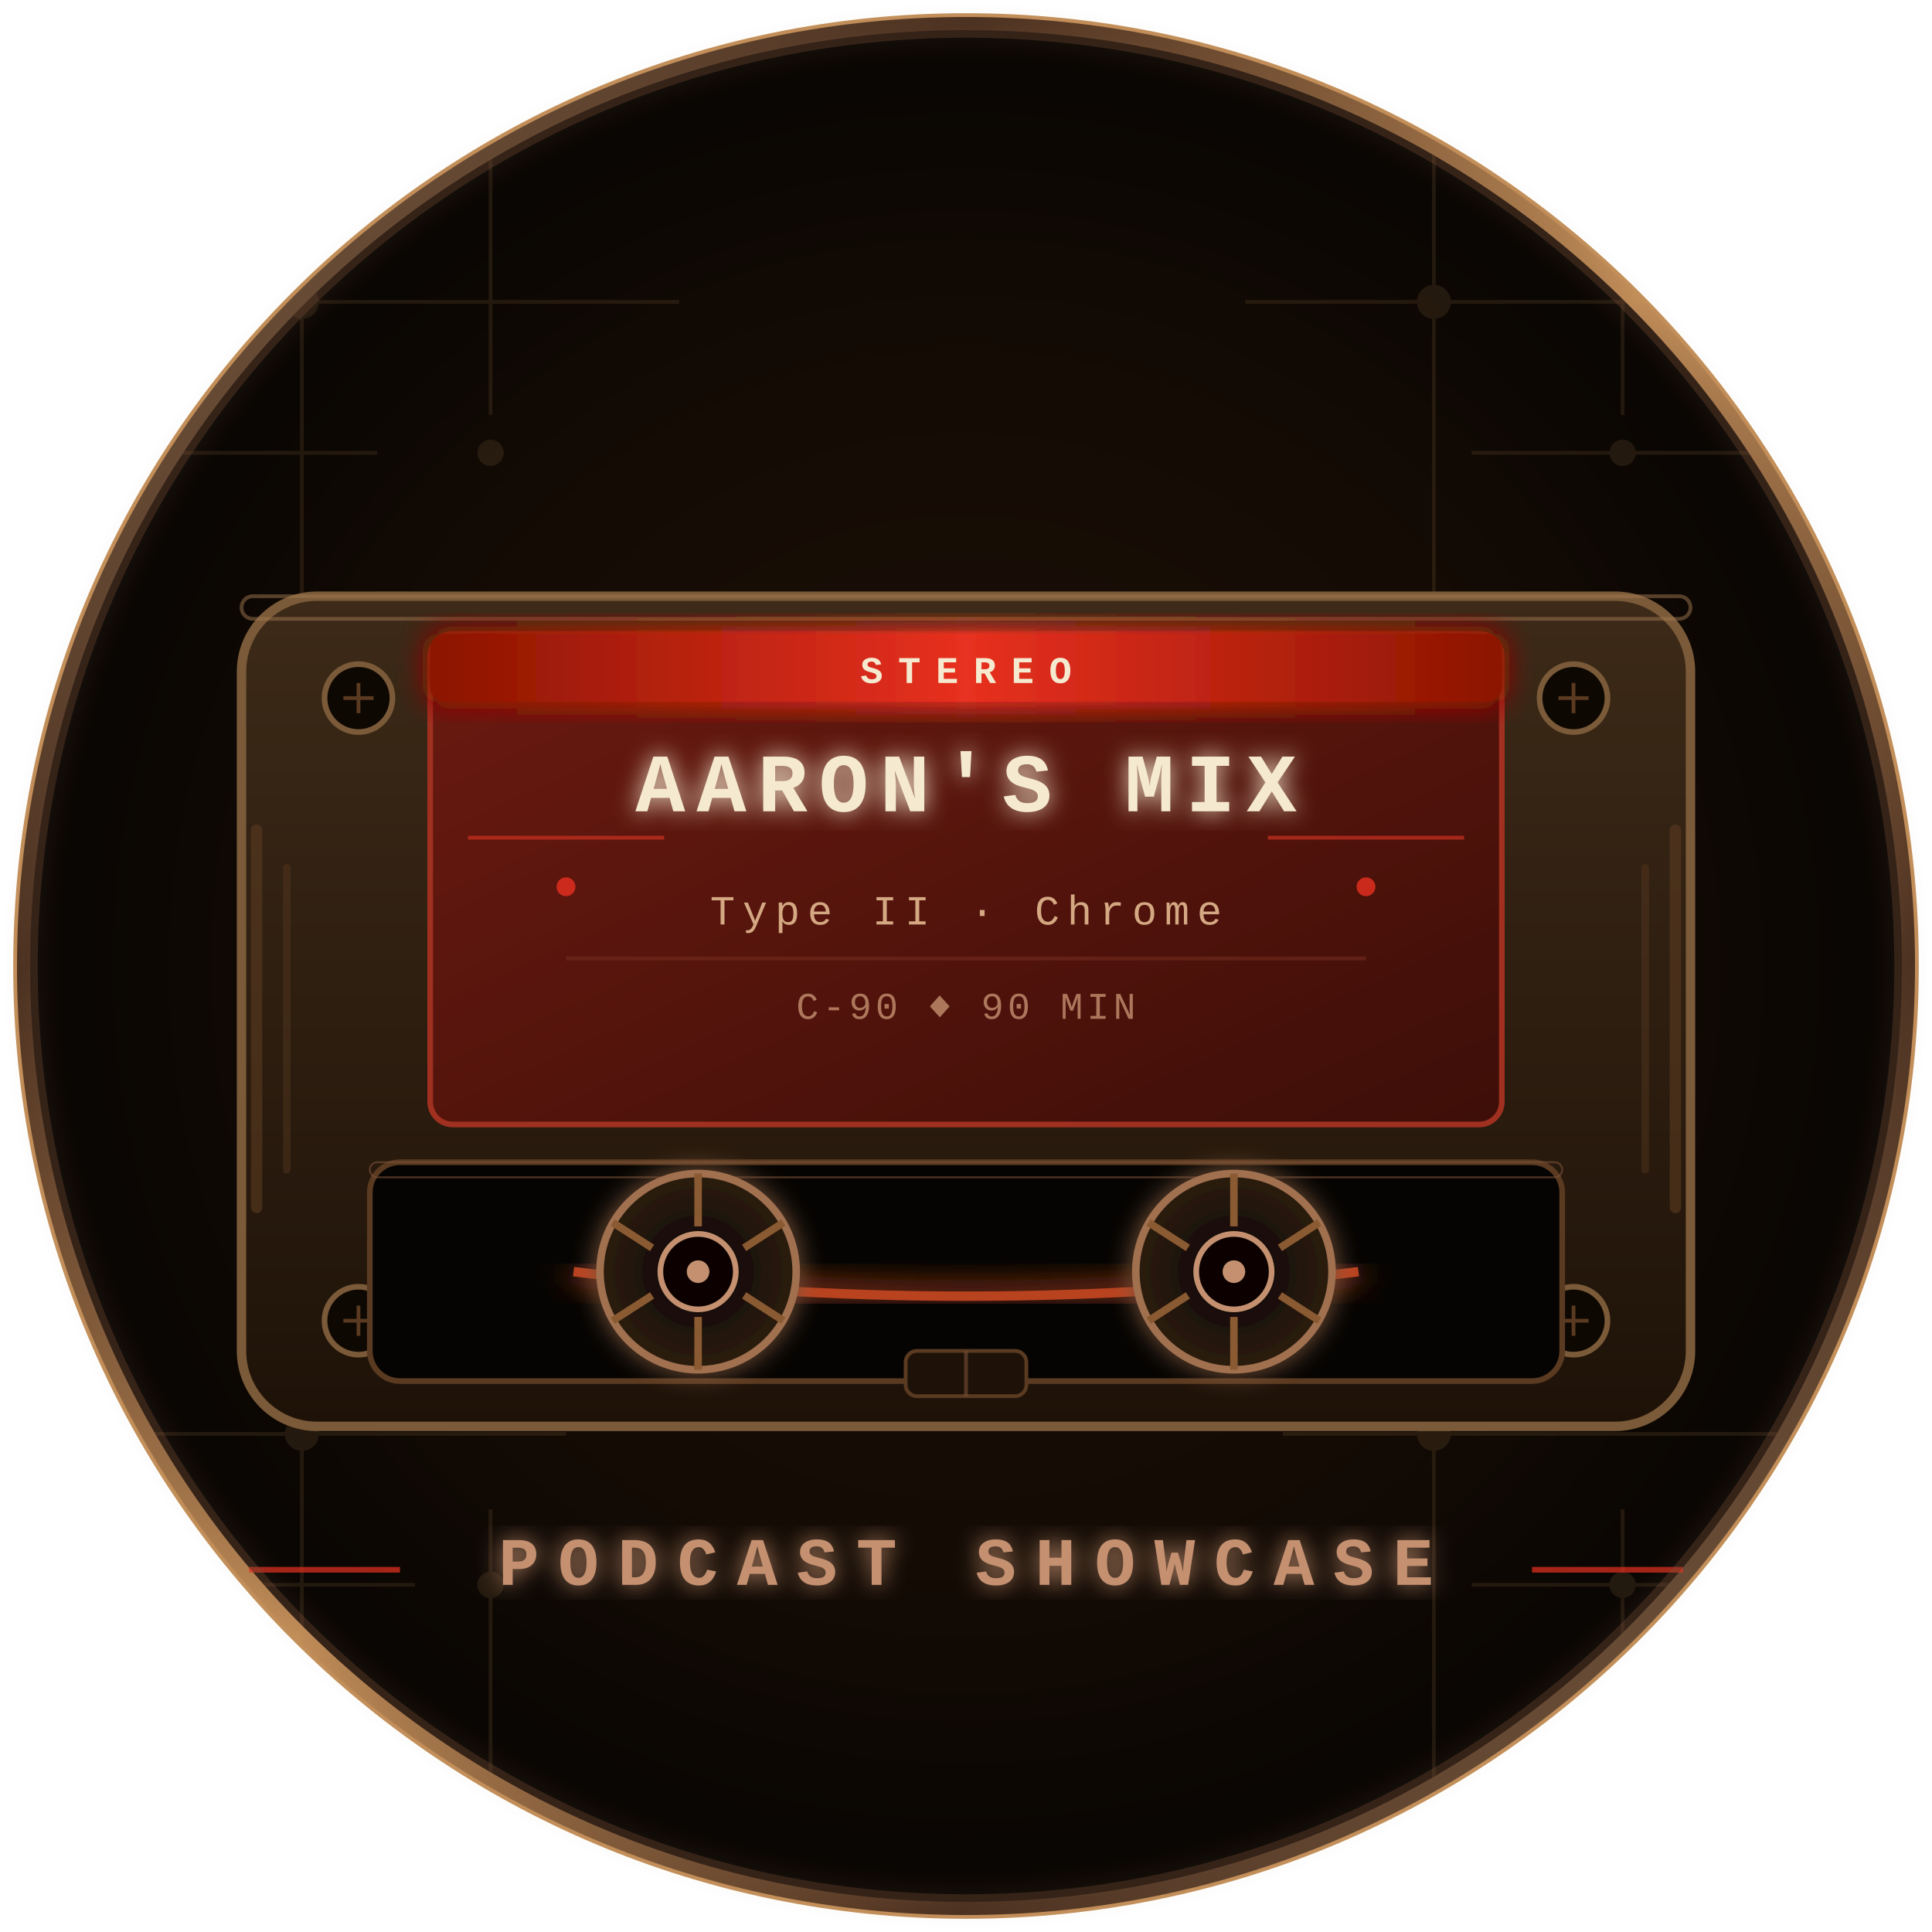
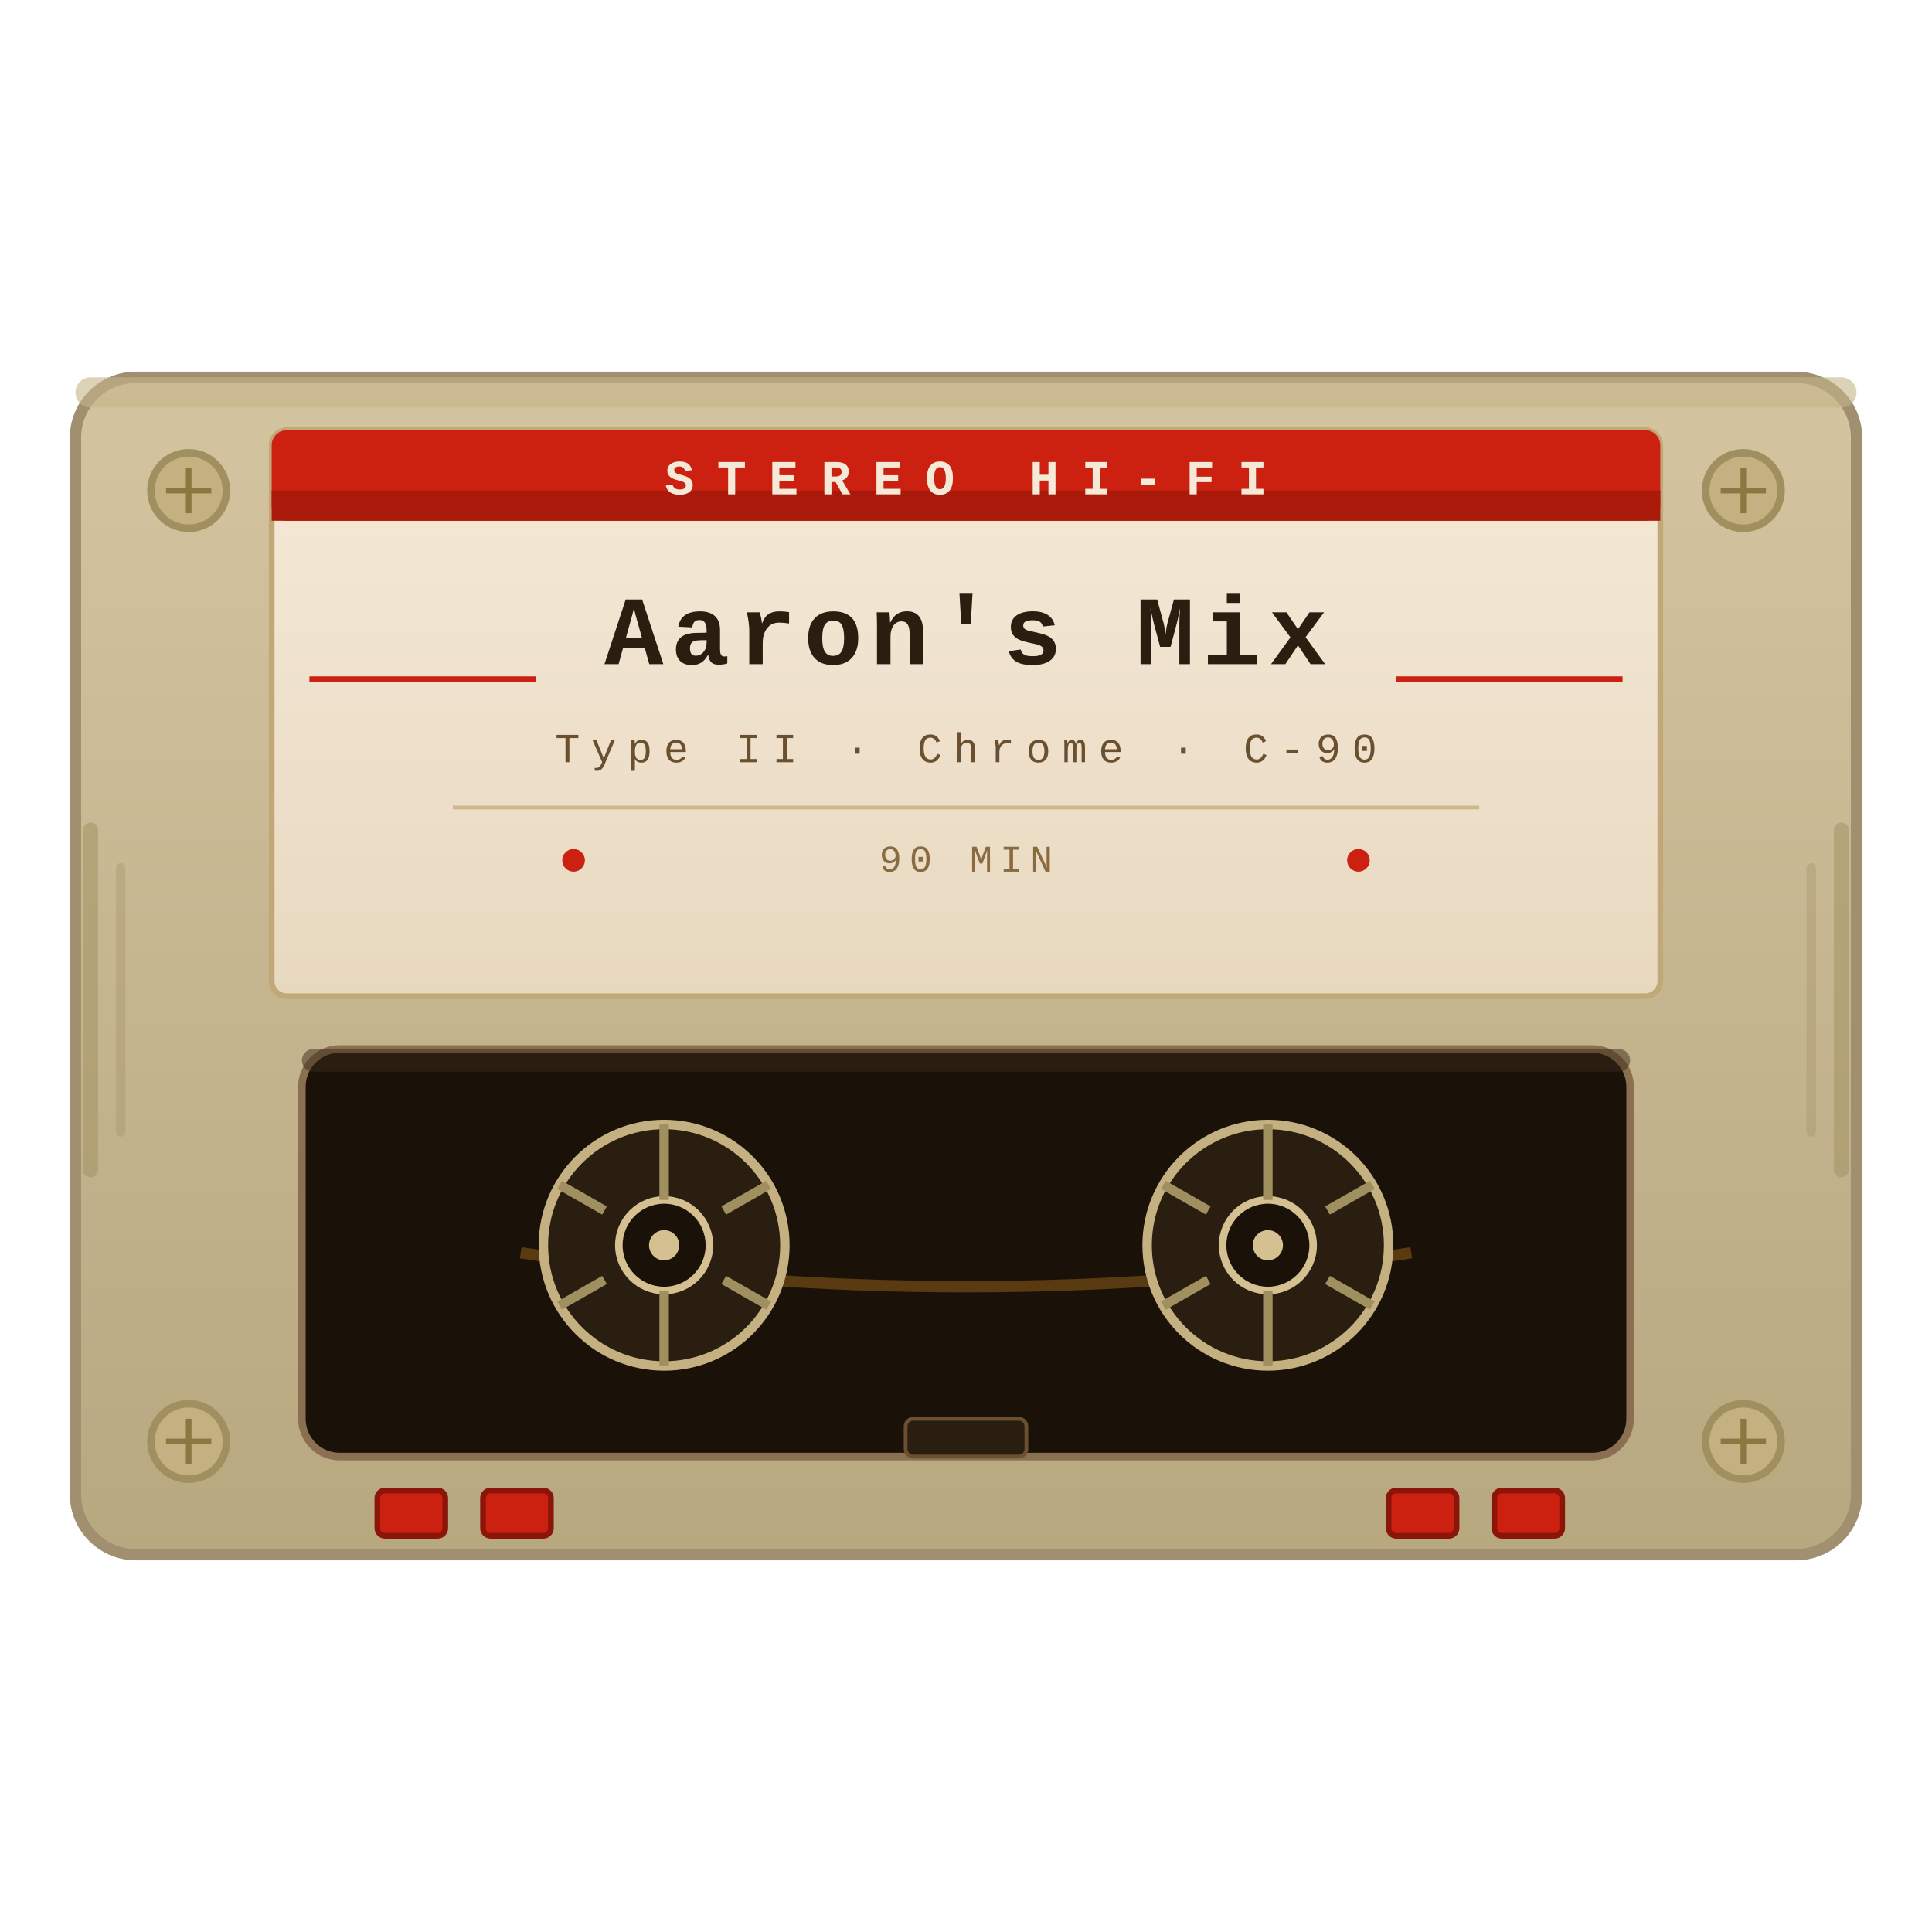
<svg xmlns="http://www.w3.org/2000/svg" viewBox="0 0 512 512">
  <defs>
-     <radialGradient id="bgGrad" cx="50%" cy="50%" r="50%">
-       <stop offset="0%" stop-color="#1e1208" />
-       <stop offset="70%" stop-color="#120a04" />
-       <stop offset="100%" stop-color="#080503" />
-     </radialGradient>
    <linearGradient id="bodyGrad" x1="0%" y1="0%" x2="0%" y2="100%">
-       <stop offset="0%" stop-color="#3d2a18" />
-       <stop offset="100%" stop-color="#1e1208" />
+       <stop offset="0%" stop-color="#d4c4a0" />
+       <stop offset="100%" stop-color="#b8a880" />
    </linearGradient>
-     <linearGradient id="labelGrad" x1="0%" y1="0%" x2="100%" y2="100%">
-       <stop offset="0%" stop-color="#6b1a10" />
-       <stop offset="100%" stop-color="#3d0e08" />
+     <linearGradient id="labelGrad" x1="0%" y1="0%" x2="0%" y2="100%">
+       <stop offset="0%" stop-color="#f5ead8" />
+       <stop offset="100%" stop-color="#e8d8c0" />
    </linearGradient>
-     <radialGradient id="reelGrad" cx="50%" cy="50%" r="50%">
-       <stop offset="0%" stop-color="#0e0803" />
-       <stop offset="60%" stop-color="#1e1208" />
-       <stop offset="100%" stop-color="#2d1e10" />
-     </radialGradient>
-     <linearGradient id="redGrad" x1="0%" y1="0%" x2="100%" y2="0%">
-       <stop offset="0%" stop-color="#8b1500" />
-       <stop offset="50%" stop-color="#e83020" />
-       <stop offset="100%" stop-color="#8b1500" />
-     </linearGradient>
-     <linearGradient id="ringGrad" x1="0%" y1="0%" x2="100%" y2="100%">
-       <stop offset="0%" stop-color="#8a6e50" />
-       <stop offset="25%" stop-color="#4a3020" />
-       <stop offset="50%" stop-color="#c4905a" />
-       <stop offset="75%" stop-color="#4a3020" />
-       <stop offset="100%" stop-color="#8a6e50" />
-     </linearGradient>
-     <filter id="redGlow" x="-30%" y="-30%" width="160%" height="160%">
-       <feGaussianBlur in="SourceGraphic" stdDeviation="4" result="blur" />
-       <feMerge>
-         <feMergeNode in="blur" />
-         <feMergeNode in="blur" />
-         <feMergeNode in="SourceGraphic" />
-       </feMerge>
-     </filter>
-     <filter id="tanGlow" x="-30%" y="-30%" width="160%" height="160%">
-       <feGaussianBlur in="SourceGraphic" stdDeviation="3" result="blur" />
-       <feMerge>
-         <feMergeNode in="blur" />
-         <feMergeNode in="SourceGraphic" />
-       </feMerge>
-     </filter>
-     <clipPath id="circleClip">
-       <circle cx="256" cy="256" r="248" />
-     </clipPath>
  </defs>
-   <circle cx="256" cy="256" r="252" fill="url(#ringGrad)" stroke="#c4905a" stroke-width="1" />
-   <circle cx="256" cy="256" r="248" fill="url(#bgGrad)" />
-   <g clip-path="url(#circleClip)" opacity="0.22" stroke="#7a5a38" stroke-width="1" fill="none">
-     <line x1="20" y1="80" x2="180" y2="80" />
-     <line x1="20" y1="120" x2="100" y2="120" />
-     <line x1="330" y1="80" x2="490" y2="80" />
-     <line x1="390" y1="120" x2="490" y2="120" />
-     <line x1="20" y1="380" x2="150" y2="380" />
-     <line x1="20" y1="420" x2="110" y2="420" />
-     <line x1="340" y1="380" x2="490" y2="380" />
-     <line x1="390" y1="420" x2="490" y2="420" />
-     <line x1="80" y1="20" x2="80" y2="160" />
-     <line x1="130" y1="20" x2="130" y2="110" />
-     <line x1="380" y1="20" x2="380" y2="160" />
-     <line x1="430" y1="20" x2="430" y2="110" />
-     <line x1="80" y1="350" x2="80" y2="490" />
-     <line x1="130" y1="400" x2="130" y2="490" />
-     <line x1="380" y1="350" x2="380" y2="490" />
-     <line x1="430" y1="400" x2="430" y2="490" />
-     <circle cx="80" cy="80" r="4" fill="#7a5a38" />
-     <circle cx="130" cy="120" r="3" fill="#7a5a38" />
-     <circle cx="380" cy="80" r="4" fill="#7a5a38" />
-     <circle cx="430" cy="120" r="3" fill="#7a5a38" />
-     <circle cx="80" cy="380" r="4" fill="#7a5a38" />
-     <circle cx="130" cy="420" r="3" fill="#7a5a38" />
-     <circle cx="380" cy="380" r="4" fill="#7a5a38" />
-     <circle cx="430" cy="420" r="3" fill="#7a5a38" />
-   </g>
-   <rect x="64" y="158" width="384" height="220" rx="20" ry="20" fill="url(#bodyGrad)" stroke="#7a5a38" stroke-width="2.5" />
-   <rect x="64" y="158" width="384" height="6" rx="3" fill="none" stroke="#a07850" stroke-width="1" opacity="0.5" />
-   <circle cx="95" cy="185" r="9" fill="#0e0803" stroke="#7a5a38" stroke-width="1.5" />
-   <circle cx="417" cy="185" r="9" fill="#0e0803" stroke="#7a5a38" stroke-width="1.5" />
-   <circle cx="95" cy="350" r="9" fill="#0e0803" stroke="#7a5a38" stroke-width="1.5" />
-   <circle cx="417" cy="350" r="9" fill="#0e0803" stroke="#7a5a38" stroke-width="1.5" />
-   <line x1="91" y1="185" x2="99" y2="185" stroke="#5a3a20" stroke-width="1" />
-   <line x1="95" y1="181" x2="95" y2="189" stroke="#5a3a20" stroke-width="1" />
-   <line x1="413" y1="185" x2="421" y2="185" stroke="#5a3a20" stroke-width="1" />
-   <line x1="417" y1="181" x2="417" y2="189" stroke="#5a3a20" stroke-width="1" />
-   <line x1="91" y1="350" x2="99" y2="350" stroke="#5a3a20" stroke-width="1" />
-   <line x1="95" y1="346" x2="95" y2="354" stroke="#5a3a20" stroke-width="1" />
-   <line x1="413" y1="350" x2="421" y2="350" stroke="#5a3a20" stroke-width="1" />
-   <line x1="417" y1="346" x2="417" y2="354" stroke="#5a3a20" stroke-width="1" />
-   <rect x="114" y="168" width="284" height="130" rx="6" ry="6" fill="url(#labelGrad)" stroke="#a03020" stroke-width="1.5" />
-   <rect x="114" y="168" width="284" height="18" rx="4" ry="4" fill="url(#redGrad)" filter="url(#redGlow)" />
-   <text x="256" y="181" text-anchor="middle" font-family="'Courier New', Courier, monospace" font-size="10" font-weight="bold" letter-spacing="4" fill="#f5ead0">STEREO</text>
-   <text x="256" y="215" text-anchor="middle" font-family="'Courier New', Courier, monospace" font-size="22" font-weight="bold" letter-spacing="3" fill="#f5ead0" filter="url(#tanGlow)">AARON'S MIX</text>
-   <line x1="124" y1="222" x2="176" y2="222" stroke="#cc3020" stroke-width="1" opacity="0.7" />
-   <line x1="336" y1="222" x2="388" y2="222" stroke="#cc3020" stroke-width="1" opacity="0.7" />
-   <text x="256" y="245" text-anchor="middle" font-family="'Courier New', Courier, monospace" font-size="11" letter-spacing="2" fill="#d4a882">Type II · Chrome</text>
-   <line x1="150" y1="254" x2="362" y2="254" stroke="#7a3020" stroke-width="1" opacity="0.5" />
-   <text x="256" y="270" text-anchor="middle" font-family="'Courier New', Courier, monospace" font-size="10" letter-spacing="1" fill="#c49070" opacity="0.8">C-90 ◆ 90 MIN</text>
-   <circle cx="150" cy="235" r="2.5" fill="#e83020" opacity="0.8" />
-   <circle cx="362" cy="235" r="2.5" fill="#e83020" opacity="0.8" />
-   <rect x="98" y="308" width="316" height="58" rx="8" ry="8" fill="#060402" stroke="#5a3a20" stroke-width="1.5" />
-   <rect x="98" y="308" width="316" height="4" rx="2" fill="none" stroke="#7a5038" stroke-width="0.5" opacity="0.6" />
-   <path d="M 152 337 Q 256 350 360 337" stroke="#cc4820" stroke-width="2.5" fill="none" opacity="0.9" filter="url(#redGlow)" />
-   <g filter="url(#tanGlow)">
-     <circle cx="185" cy="337" r="26" fill="url(#reelGrad)" stroke="#a07050" stroke-width="2" />
-     <circle cx="185" cy="337" r="10" fill="#0a0603" stroke="#c49070" stroke-width="1.5" />
-     <line x1="185" y1="311" x2="185" y2="325" stroke="#8a5a30" stroke-width="2" />
-     <line x1="207.6" y1="324" x2="197.2" y2="330.7" stroke="#8a5a30" stroke-width="2" />
-     <line x1="207.6" y1="350" x2="197.2" y2="343.3" stroke="#8a5a30" stroke-width="2" />
-     <line x1="185" y1="363" x2="185" y2="349" stroke="#8a5a30" stroke-width="2" />
-     <line x1="162.4" y1="350" x2="172.8" y2="343.3" stroke="#8a5a30" stroke-width="2" />
-     <line x1="162.4" y1="324" x2="172.8" y2="330.7" stroke="#8a5a30" stroke-width="2" />
-     <circle cx="185" cy="337" r="3" fill="#c49070" />
-   </g>
-   <g filter="url(#tanGlow)">
-     <circle cx="327" cy="337" r="26" fill="url(#reelGrad)" stroke="#a07050" stroke-width="2" />
-     <circle cx="327" cy="337" r="10" fill="#0a0603" stroke="#c49070" stroke-width="1.5" />
-     <line x1="327" y1="311" x2="327" y2="325" stroke="#8a5a30" stroke-width="2" />
-     <line x1="349.6" y1="324" x2="339.2" y2="330.7" stroke="#8a5a30" stroke-width="2" />
-     <line x1="349.6" y1="350" x2="339.2" y2="343.3" stroke="#8a5a30" stroke-width="2" />
-     <line x1="327" y1="363" x2="327" y2="349" stroke="#8a5a30" stroke-width="2" />
-     <line x1="304.4" y1="350" x2="314.8" y2="343.3" stroke="#8a5a30" stroke-width="2" />
-     <line x1="304.4" y1="324" x2="314.8" y2="330.7" stroke="#8a5a30" stroke-width="2" />
-     <circle cx="327" cy="337" r="3" fill="#c49070" />
-   </g>
-   <rect x="240" y="358" width="32" height="12" rx="3" fill="#1e1208" stroke="#5a3a20" stroke-width="1" />
-   <line x1="256" y1="358" x2="256" y2="370" stroke="#7a5038" stroke-width="1" opacity="0.6" />
-   <line x1="68" y1="220" x2="68" y2="320" stroke="#5a3a20" stroke-width="3" stroke-linecap="round" opacity="0.6" />
-   <line x1="76" y1="230" x2="76" y2="310" stroke="#5a3a20" stroke-width="2" stroke-linecap="round" opacity="0.4" />
-   <line x1="444" y1="220" x2="444" y2="320" stroke="#5a3a20" stroke-width="3" stroke-linecap="round" opacity="0.6" />
-   <line x1="436" y1="230" x2="436" y2="310" stroke="#5a3a20" stroke-width="2" stroke-linecap="round" opacity="0.4" />
-   <line x1="84" y1="374" x2="428" y2="374" stroke="#a07050" stroke-width="1.5" opacity="0.5" filter="url(#tanGlow)" />
-   <text x="256" y="420" text-anchor="middle" font-family="'Courier New', Courier, monospace" font-size="18" font-weight="bold" letter-spacing="5" fill="#c49070" filter="url(#tanGlow)">PODCAST SHOWCASE</text>
-   <line x1="66" y1="416" x2="106" y2="416" stroke="#e83020" stroke-width="1.5" opacity="0.7" />
-   <line x1="406" y1="416" x2="446" y2="416" stroke="#e83020" stroke-width="1.5" opacity="0.7" />
-   <circle cx="256" cy="256" r="247" fill="none" stroke="#7a5038" stroke-width="2" opacity="0.4" filter="url(#tanGlow)" />
+   <rect x="20" y="100" width="472" height="312" rx="16" ry="16" fill="url(#bodyGrad)" stroke="#a09070" stroke-width="3" />
+   <rect x="20" y="100" width="472" height="8" rx="4" fill="#c4b488" opacity="0.6" />
+   <circle cx="50" cy="130" r="10" fill="#c4b080" stroke="#a09060" stroke-width="2" />
+   <line x1="44" y1="130" x2="56" y2="130" stroke="#8a7840" stroke-width="1.5" />
+   <line x1="50" y1="124" x2="50" y2="136" stroke="#8a7840" stroke-width="1.5" />
+   <circle cx="462" cy="130" r="10" fill="#c4b080" stroke="#a09060" stroke-width="2" />
+   <line x1="456" y1="130" x2="468" y2="130" stroke="#8a7840" stroke-width="1.5" />
+   <line x1="462" y1="124" x2="462" y2="136" stroke="#8a7840" stroke-width="1.5" />
+   <circle cx="50" cy="382" r="10" fill="#c4b080" stroke="#a09060" stroke-width="2" />
+   <line x1="44" y1="382" x2="56" y2="382" stroke="#8a7840" stroke-width="1.5" />
+   <line x1="50" y1="376" x2="50" y2="388" stroke="#8a7840" stroke-width="1.5" />
+   <circle cx="462" cy="382" r="10" fill="#c4b080" stroke="#a09060" stroke-width="2" />
+   <line x1="456" y1="382" x2="468" y2="382" stroke="#8a7840" stroke-width="1.5" />
+   <line x1="462" y1="376" x2="462" y2="388" stroke="#8a7840" stroke-width="1.5" />
+   <rect x="72" y="114" width="368" height="150" rx="4" fill="url(#labelGrad)" stroke="#c0a878" stroke-width="1.5" />
+   <rect x="72" y="114" width="368" height="24" rx="4" fill="#cc2010" />
+   <rect x="72" y="130" width="368" height="8" fill="#aa1a0a" />
+   <text x="256" y="131" text-anchor="middle" font-family="'Courier New', monospace" font-size="13" font-weight="bold" letter-spacing="6" fill="#f5ead8">STEREO HI-FI</text>
+   <text x="256" y="176" text-anchor="middle" font-family="'Courier New', monospace" font-size="26" font-weight="bold" letter-spacing="2" fill="#2a1e10">Aaron's Mix</text>
+   <line x1="82" y1="180" x2="142" y2="180" stroke="#cc2010" stroke-width="1.5" />
+   <line x1="370" y1="180" x2="430" y2="180" stroke="#cc2010" stroke-width="1.5" />
+   <text x="256" y="202" text-anchor="middle" font-family="'Courier New', monospace" font-size="11" letter-spacing="3" fill="#6b5030">Type II · Chrome · C-90</text>
+   <line x1="120" y1="214" x2="392" y2="214" stroke="#d0b888" stroke-width="1" />
+   <circle cx="152" cy="228" r="3" fill="#cc2010" />
+   <circle cx="360" cy="228" r="3" fill="#cc2010" />
+   <text x="256" y="231" text-anchor="middle" font-family="'Courier New', monospace" font-size="10" letter-spacing="2" fill="#8a6a40">90 MIN</text>
+   <rect x="80" y="278" width="352" height="108" rx="10" fill="#1a1208" stroke="#8a7050" stroke-width="2" />
+   <rect x="80" y="278" width="352" height="6" rx="3" fill="#3a2a18" opacity="0.5" />
+   <path d="M 138 332 Q 256 350 374 332" stroke="#5a3a10" stroke-width="3" fill="none" />
+   <circle cx="176" cy="330" r="32" fill="#2a1e10" stroke="#c4b080" stroke-width="2.5" />
+   <circle cx="176" cy="330" r="12" fill="#1a1208" stroke="#d4c090" stroke-width="2" />
+   <line x1="176" y1="298" x2="176" y2="318" stroke="#a09060" stroke-width="2.5" />
+   <line x1="203.7" y1="314" x2="191.8" y2="320.8" stroke="#a09060" stroke-width="2.5" />
+   <line x1="203.7" y1="346" x2="191.8" y2="339.2" stroke="#a09060" stroke-width="2.5" />
+   <line x1="176" y1="362" x2="176" y2="342" stroke="#a09060" stroke-width="2.5" />
+   <line x1="148.3" y1="346" x2="160.2" y2="339.2" stroke="#a09060" stroke-width="2.5" />
+   <line x1="148.3" y1="314" x2="160.2" y2="320.8" stroke="#a09060" stroke-width="2.5" />
+   <circle cx="176" cy="330" r="4" fill="#d4c090" />
+   <circle cx="336" cy="330" r="32" fill="#2a1e10" stroke="#c4b080" stroke-width="2.5" />
+   <circle cx="336" cy="330" r="12" fill="#1a1208" stroke="#d4c090" stroke-width="2" />
+   <line x1="336" y1="298" x2="336" y2="318" stroke="#a09060" stroke-width="2.5" />
+   <line x1="363.7" y1="314" x2="351.8" y2="320.8" stroke="#a09060" stroke-width="2.5" />
+   <line x1="363.7" y1="346" x2="351.8" y2="339.2" stroke="#a09060" stroke-width="2.5" />
+   <line x1="336" y1="362" x2="336" y2="342" stroke="#a09060" stroke-width="2.5" />
+   <line x1="308.3" y1="346" x2="320.2" y2="339.2" stroke="#a09060" stroke-width="2.5" />
+   <line x1="308.3" y1="314" x2="320.2" y2="320.8" stroke="#a09060" stroke-width="2.5" />
+   <circle cx="336" cy="330" r="4" fill="#d4c090" />
+   <rect x="240" y="376" width="32" height="10" rx="2" fill="#2a1e10" stroke="#6a5030" stroke-width="1" />
+   <rect x="100" y="395" width="18" height="12" rx="2" fill="#cc2010" stroke="#8b1508" stroke-width="1.5" />
+   <rect x="128" y="395" width="18" height="12" rx="2" fill="#cc2010" stroke="#8b1508" stroke-width="1.5" />
+   <rect x="368" y="395" width="18" height="12" rx="2" fill="#cc2010" stroke="#8b1508" stroke-width="1.5" />
+   <rect x="396" y="395" width="18" height="12" rx="2" fill="#cc2010" stroke="#8b1508" stroke-width="1.5" />
+   <line x1="24" y1="220" x2="24" y2="310" stroke="#a09060" stroke-width="4" stroke-linecap="round" opacity="0.5" />
+   <line x1="32" y1="230" x2="32" y2="300" stroke="#a09060" stroke-width="2.5" stroke-linecap="round" opacity="0.35" />
+   <line x1="488" y1="220" x2="488" y2="310" stroke="#a09060" stroke-width="4" stroke-linecap="round" opacity="0.5" />
+   <line x1="480" y1="230" x2="480" y2="300" stroke="#a09060" stroke-width="2.5" stroke-linecap="round" opacity="0.35" />
</svg>
